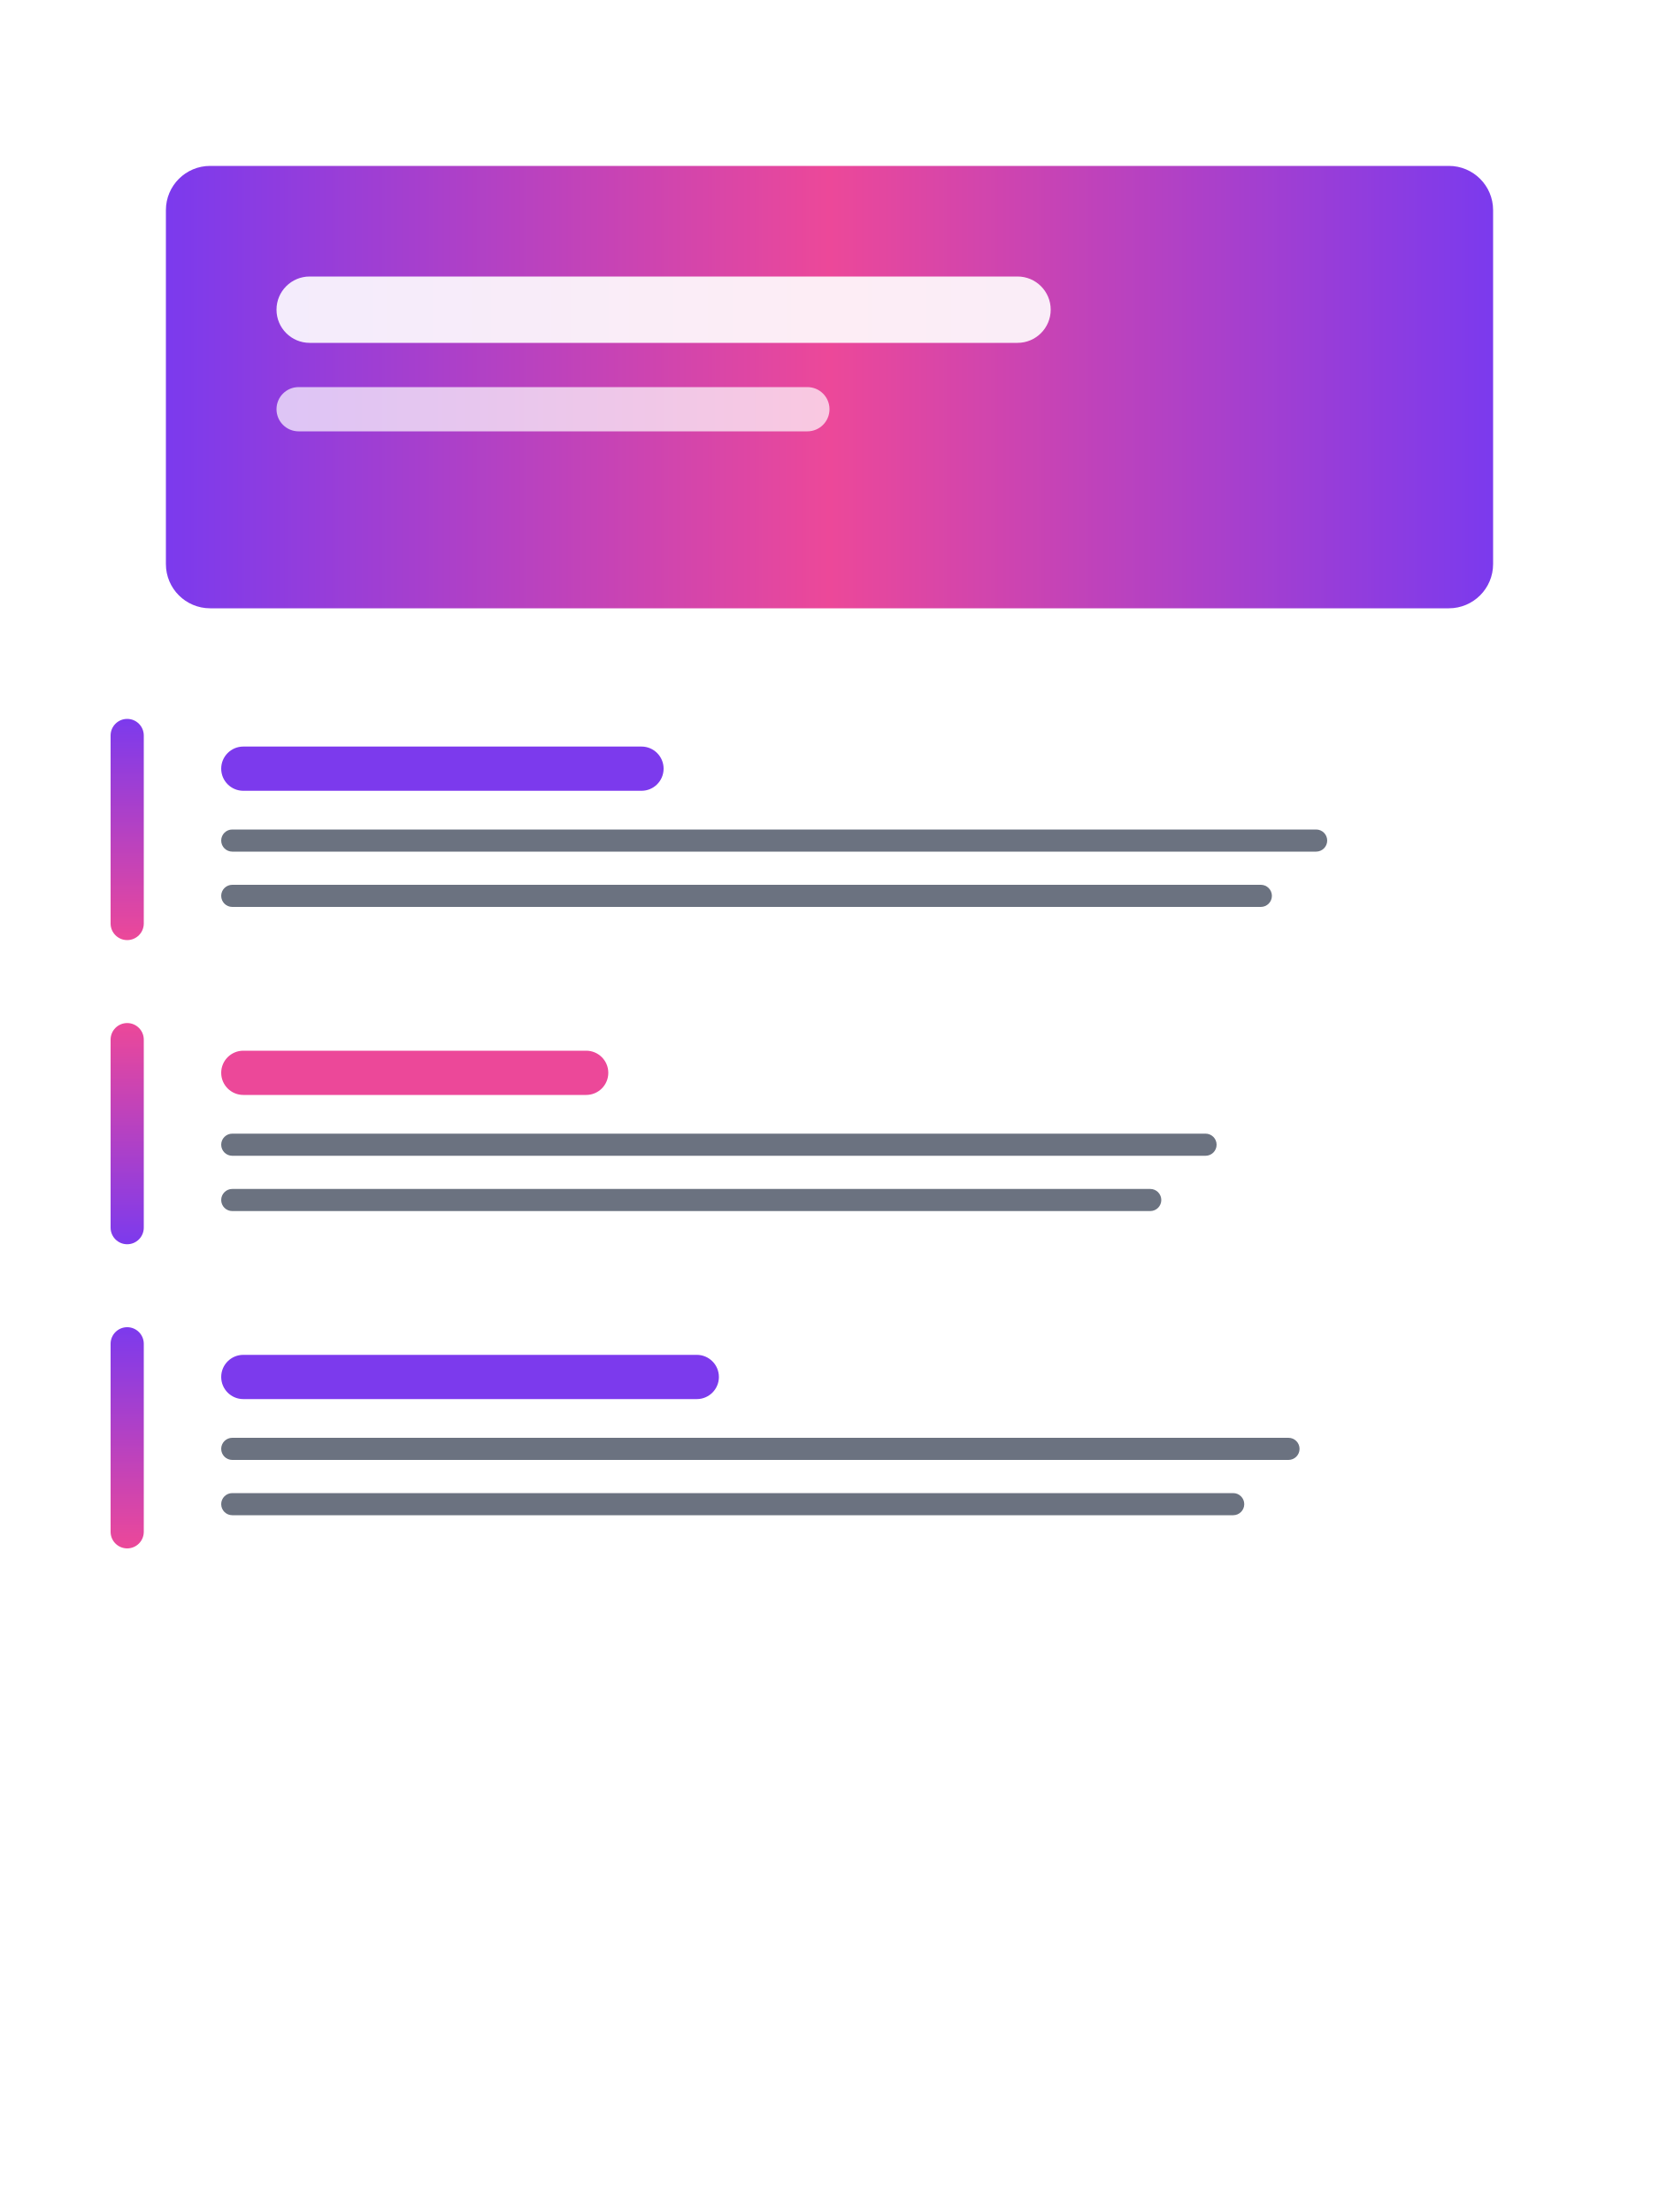
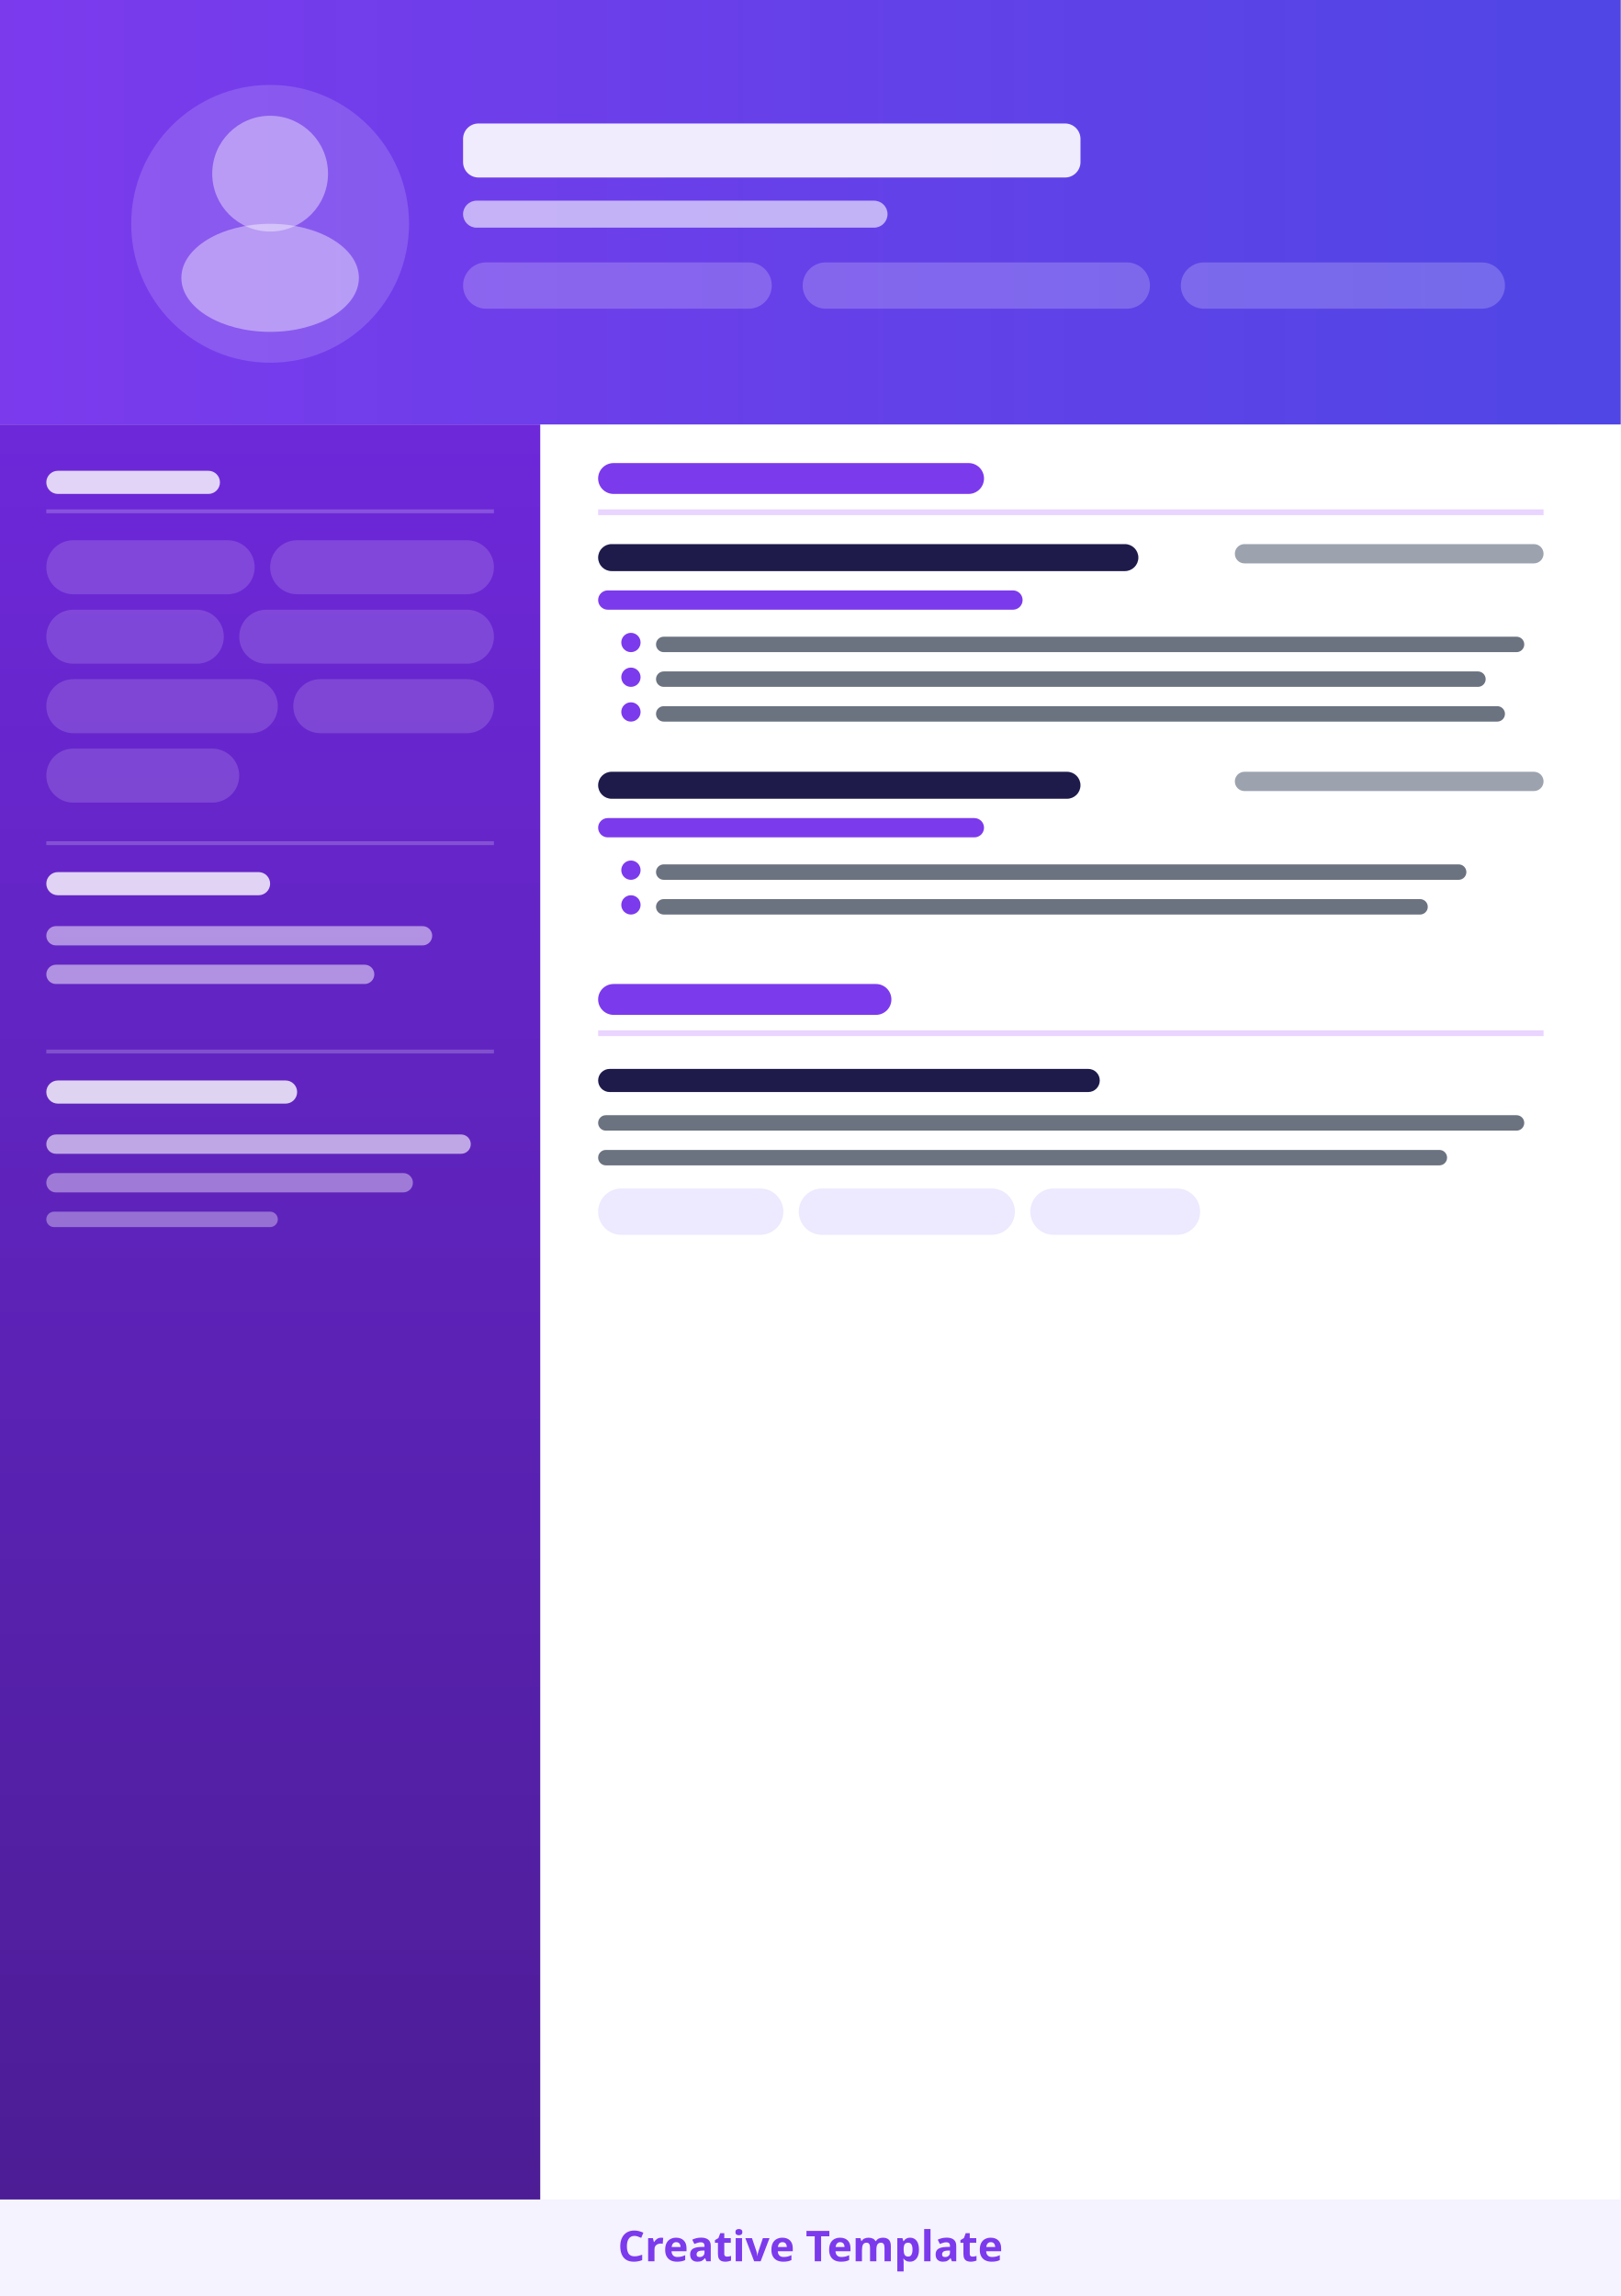
- <svg xmlns="http://www.w3.org/2000/svg" width="300" height="400" viewBox="0 0 300 400">
+ <svg xmlns="http://www.w3.org/2000/svg" viewBox="0 0 420 595" width="420" height="595">
+   <rect width="420" height="595" fill="#ffffff" />
  <defs>
-     <linearGradient id="headerGrad" x1="0%" y1="0%" x2="100%" y2="0%">
-       <stop offset="0%" style="stop-color:#7c3aed;stop-opacity:1" />
-       <stop offset="50%" style="stop-color:#ec4899;stop-opacity:1" />
-       <stop offset="100%" style="stop-color:#7c3aed;stop-opacity:1" />
+     <linearGradient id="hdr" x1="0" y1="0" x2="1" y2="0">
+       <stop offset="0%" stop-color="#7c3aed" />
+       <stop offset="100%" stop-color="#4f46e5" />
    </linearGradient>
-     <linearGradient id="accent1" x1="0%" y1="0%" x2="0%" y2="100%">
-       <stop offset="0%" style="stop-color:#7c3aed;stop-opacity:1" />
-       <stop offset="100%" style="stop-color:#ec4899;stop-opacity:1" />
-     </linearGradient>
-     <linearGradient id="accent2" x1="0%" y1="0%" x2="0%" y2="100%">
-       <stop offset="0%" style="stop-color:#ec4899;stop-opacity:1" />
-       <stop offset="100%" style="stop-color:#7c3aed;stop-opacity:1" />
+     <linearGradient id="sidebarGrad" x1="0" y1="0" x2="0" y2="1">
+       <stop offset="0%" stop-color="#6d28d9" />
+       <stop offset="100%" stop-color="#4c1d95" />
    </linearGradient>
  </defs>
-   <rect width="300" height="400" fill="#ffffff" />
-   <rect x="30" y="30" width="240" height="80" rx="8" fill="url(#headerGrad)" />
-   <rect x="50" y="50" width="140" height="12" rx="6" fill="rgba(255,255,255,0.9)" />
-   <rect x="50" y="70" width="100" height="8" rx="4" fill="rgba(255,255,255,0.7)" />
-   <rect x="20" y="130" width="6" height="40" rx="3" fill="url(#accent1)" />
-   <rect x="40" y="135" width="80" height="8" rx="4" fill="#7c3aed" />
-   <rect x="40" y="150" width="200" height="4" rx="2" fill="#6b7280" />
-   <rect x="40" y="160" width="190" height="4" rx="2" fill="#6b7280" />
-   <rect x="20" y="185" width="6" height="40" rx="3" fill="url(#accent2)" />
-   <rect x="40" y="190" width="70" height="8" rx="4" fill="#ec4899" />
-   <rect x="40" y="205" width="180" height="4" rx="2" fill="#6b7280" />
-   <rect x="40" y="215" width="170" height="4" rx="2" fill="#6b7280" />
-   <rect x="20" y="240" width="6" height="40" rx="3" fill="url(#accent1)" />
-   <rect x="40" y="245" width="90" height="8" rx="4" fill="#7c3aed" />
-   <rect x="40" y="260" width="195" height="4" rx="2" fill="#6b7280" />
-   <rect x="40" y="270" width="185" height="4" rx="2" fill="#6b7280" />
+   <rect x="0" y="0" width="420" height="110" fill="url(#hdr)" />
+   <circle cx="70" cy="58" r="36" fill="rgba(255,255,255,0.15)" />
+   <circle cx="70" cy="45" r="15" fill="rgba(255,255,255,0.4)" />
+   <ellipse cx="70" cy="72" rx="23" ry="14" fill="rgba(255,255,255,0.4)" />
+   <rect x="120" y="32" width="160" height="14" rx="4" fill="rgba(255,255,255,0.9)" />
+   <rect x="120" y="52" width="110" height="7" rx="3.5" fill="rgba(255,255,255,0.6)" />
+   <rect x="120" y="68" width="80" height="12" rx="6" fill="rgba(255,255,255,0.2)" />
+   <rect x="208" y="68" width="90" height="12" rx="6" fill="rgba(255,255,255,0.2)" />
+   <rect x="306" y="68" width="84" height="12" rx="6" fill="rgba(255,255,255,0.2)" />
+   <rect x="0" y="110" width="140" height="460" fill="url(#sidebarGrad)" />
+   <rect x="12" y="122" width="45" height="6" rx="3" fill="rgba(255,255,255,0.8)" />
+   <rect x="12" y="132" width="116" height="1" fill="rgba(255,255,255,0.2)" />
+   <rect x="12" y="140" width="54" height="14" rx="7" fill="rgba(255,255,255,0.15)" />
+   <rect x="70" y="140" width="58" height="14" rx="7" fill="rgba(255,255,255,0.15)" />
+   <rect x="12" y="158" width="46" height="14" rx="7" fill="rgba(255,255,255,0.15)" />
+   <rect x="62" y="158" width="66" height="14" rx="7" fill="rgba(255,255,255,0.15)" />
+   <rect x="12" y="176" width="60" height="14" rx="7" fill="rgba(255,255,255,0.15)" />
+   <rect x="76" y="176" width="52" height="14" rx="7" fill="rgba(255,255,255,0.15)" />
+   <rect x="12" y="194" width="50" height="14" rx="7" fill="rgba(255,255,255,0.15)" />
+   <rect x="12" y="220" width="1" height="1" fill="transparent" />
+   <rect x="12" y="218" width="116" height="1" fill="rgba(255,255,255,0.2)" />
+   <rect x="12" y="226" width="58" height="6" rx="3" fill="rgba(255,255,255,0.8)" />
+   <rect x="12" y="240" width="100" height="5" rx="2.5" fill="rgba(255,255,255,0.5)" />
+   <rect x="12" y="250" width="85" height="5" rx="2.5" fill="rgba(255,255,255,0.5)" />
+   <rect x="12" y="272" width="116" height="1" fill="rgba(255,255,255,0.2)" />
+   <rect x="12" y="280" width="65" height="6" rx="3" fill="rgba(255,255,255,0.8)" />
+   <rect x="12" y="294" width="110" height="5" rx="2.5" fill="rgba(255,255,255,0.6)" />
+   <rect x="12" y="304" width="95" height="5" rx="2.5" fill="rgba(255,255,255,0.4)" />
+   <rect x="12" y="314" width="60" height="4" rx="2" fill="rgba(255,255,255,0.35)" />
+   <rect x="155" y="120" width="100" height="8" rx="4" fill="#7c3aed" />
+   <rect x="155" y="132" width="245" height="1.5" fill="#e9d5ff" />
+   <rect x="155" y="141" width="140" height="7" rx="3.5" fill="#1e1b4b" />
+   <rect x="320" y="141" width="80" height="5" rx="2.5" fill="#9ca3af" />
+   <rect x="155" y="153" width="110" height="5" rx="2.5" fill="#7c3aed" />
+   <rect x="161" y="164" width="5" height="5" rx="2.5" fill="#7c3aed" />
+   <rect x="170" y="165" width="225" height="4" rx="2" fill="#6b7280" />
+   <rect x="161" y="173" width="5" height="5" rx="2.5" fill="#7c3aed" />
+   <rect x="170" y="174" width="215" height="4" rx="2" fill="#6b7280" />
+   <rect x="161" y="182" width="5" height="5" rx="2.5" fill="#7c3aed" />
+   <rect x="170" y="183" width="220" height="4" rx="2" fill="#6b7280" />
+   <rect x="155" y="200" width="125" height="7" rx="3.5" fill="#1e1b4b" />
+   <rect x="320" y="200" width="80" height="5" rx="2.5" fill="#9ca3af" />
+   <rect x="155" y="212" width="100" height="5" rx="2.5" fill="#7c3aed" />
+   <rect x="161" y="223" width="5" height="5" rx="2.5" fill="#7c3aed" />
+   <rect x="170" y="224" width="210" height="4" rx="2" fill="#6b7280" />
+   <rect x="161" y="232" width="5" height="5" rx="2.5" fill="#7c3aed" />
+   <rect x="170" y="233" width="200" height="4" rx="2" fill="#6b7280" />
+   <rect x="155" y="255" width="76" height="8" rx="4" fill="#7c3aed" />
+   <rect x="155" y="267" width="245" height="1.5" fill="#e9d5ff" />
+   <rect x="155" y="277" width="130" height="6" rx="3" fill="#1e1b4b" />
+   <rect x="155" y="289" width="240" height="4" rx="2" fill="#6b7280" />
+   <rect x="155" y="298" width="220" height="4" rx="2" fill="#6b7280" />
+   <rect x="155" y="308" width="48" height="12" rx="6" fill="#ede9fe" />
+   <rect x="207" y="308" width="56" height="12" rx="6" fill="#ede9fe" />
+   <rect x="267" y="308" width="44" height="12" rx="6" fill="#ede9fe" />
+   <rect x="0" y="570" width="420" height="25" fill="#f5f3ff" />
+   <text x="210" y="586" font-family="system-ui,sans-serif" font-size="11" fill="#7c3aed" font-weight="600" text-anchor="middle">Creative Template</text>
</svg>
